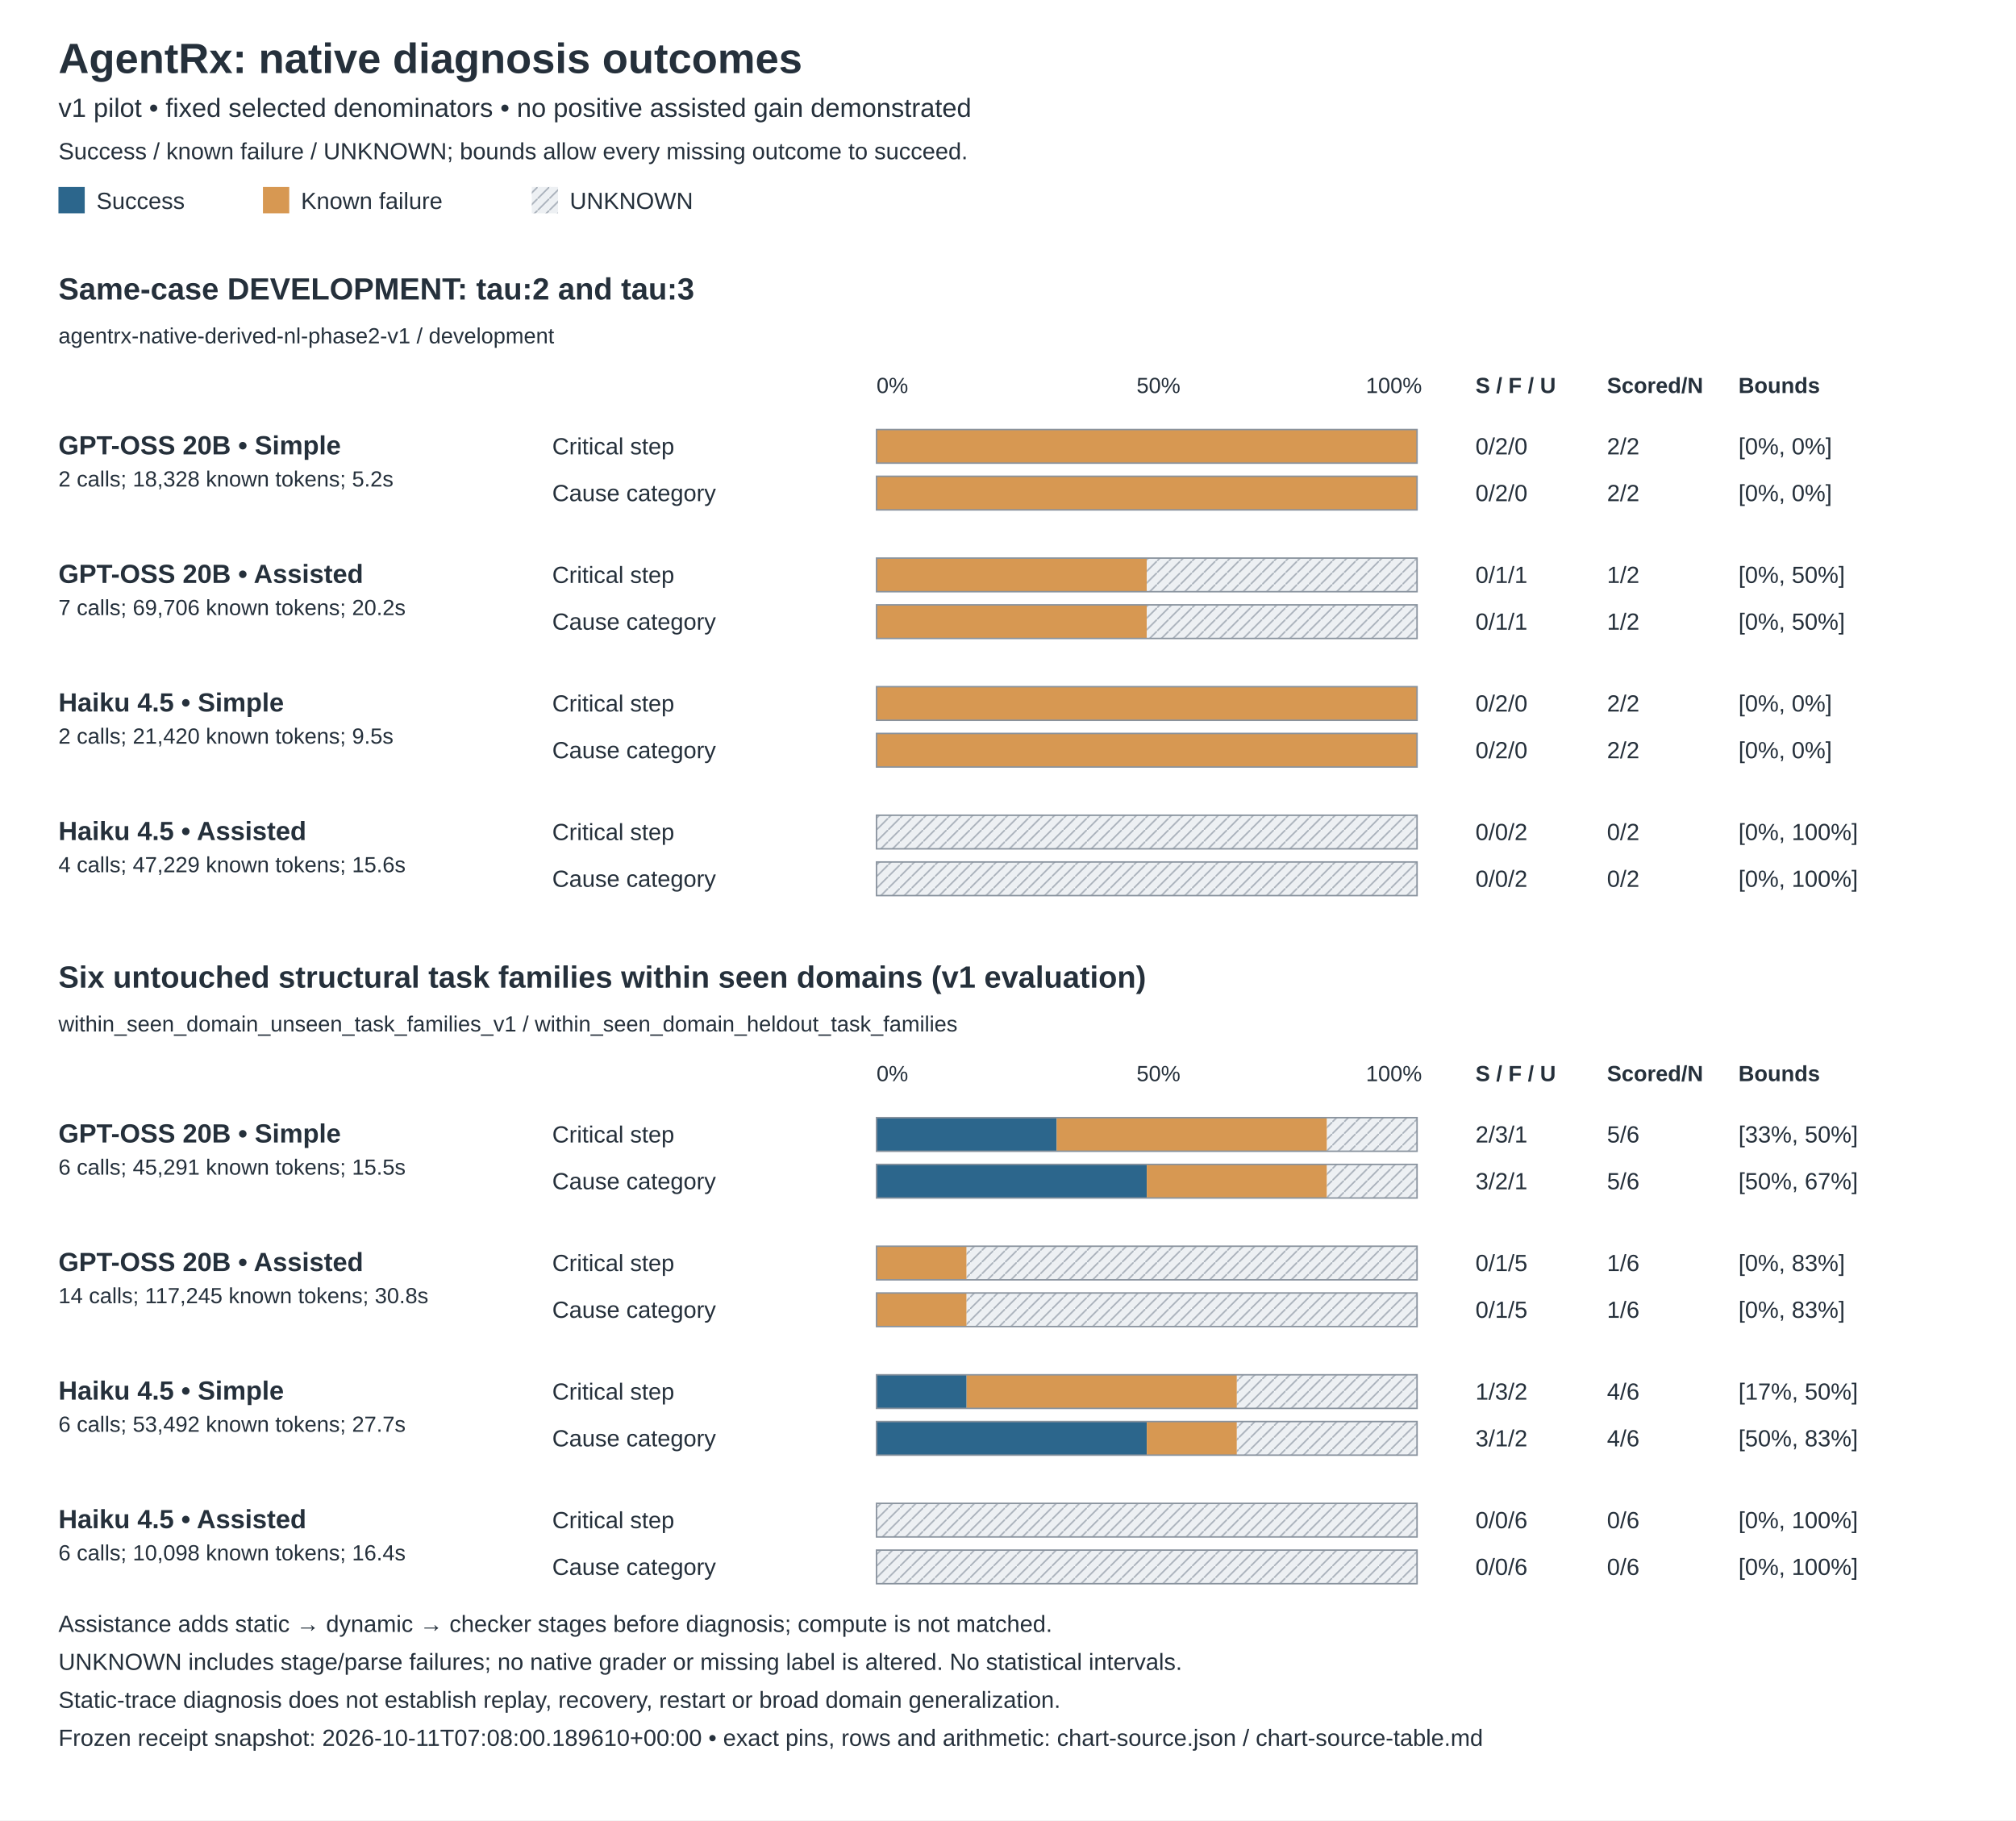
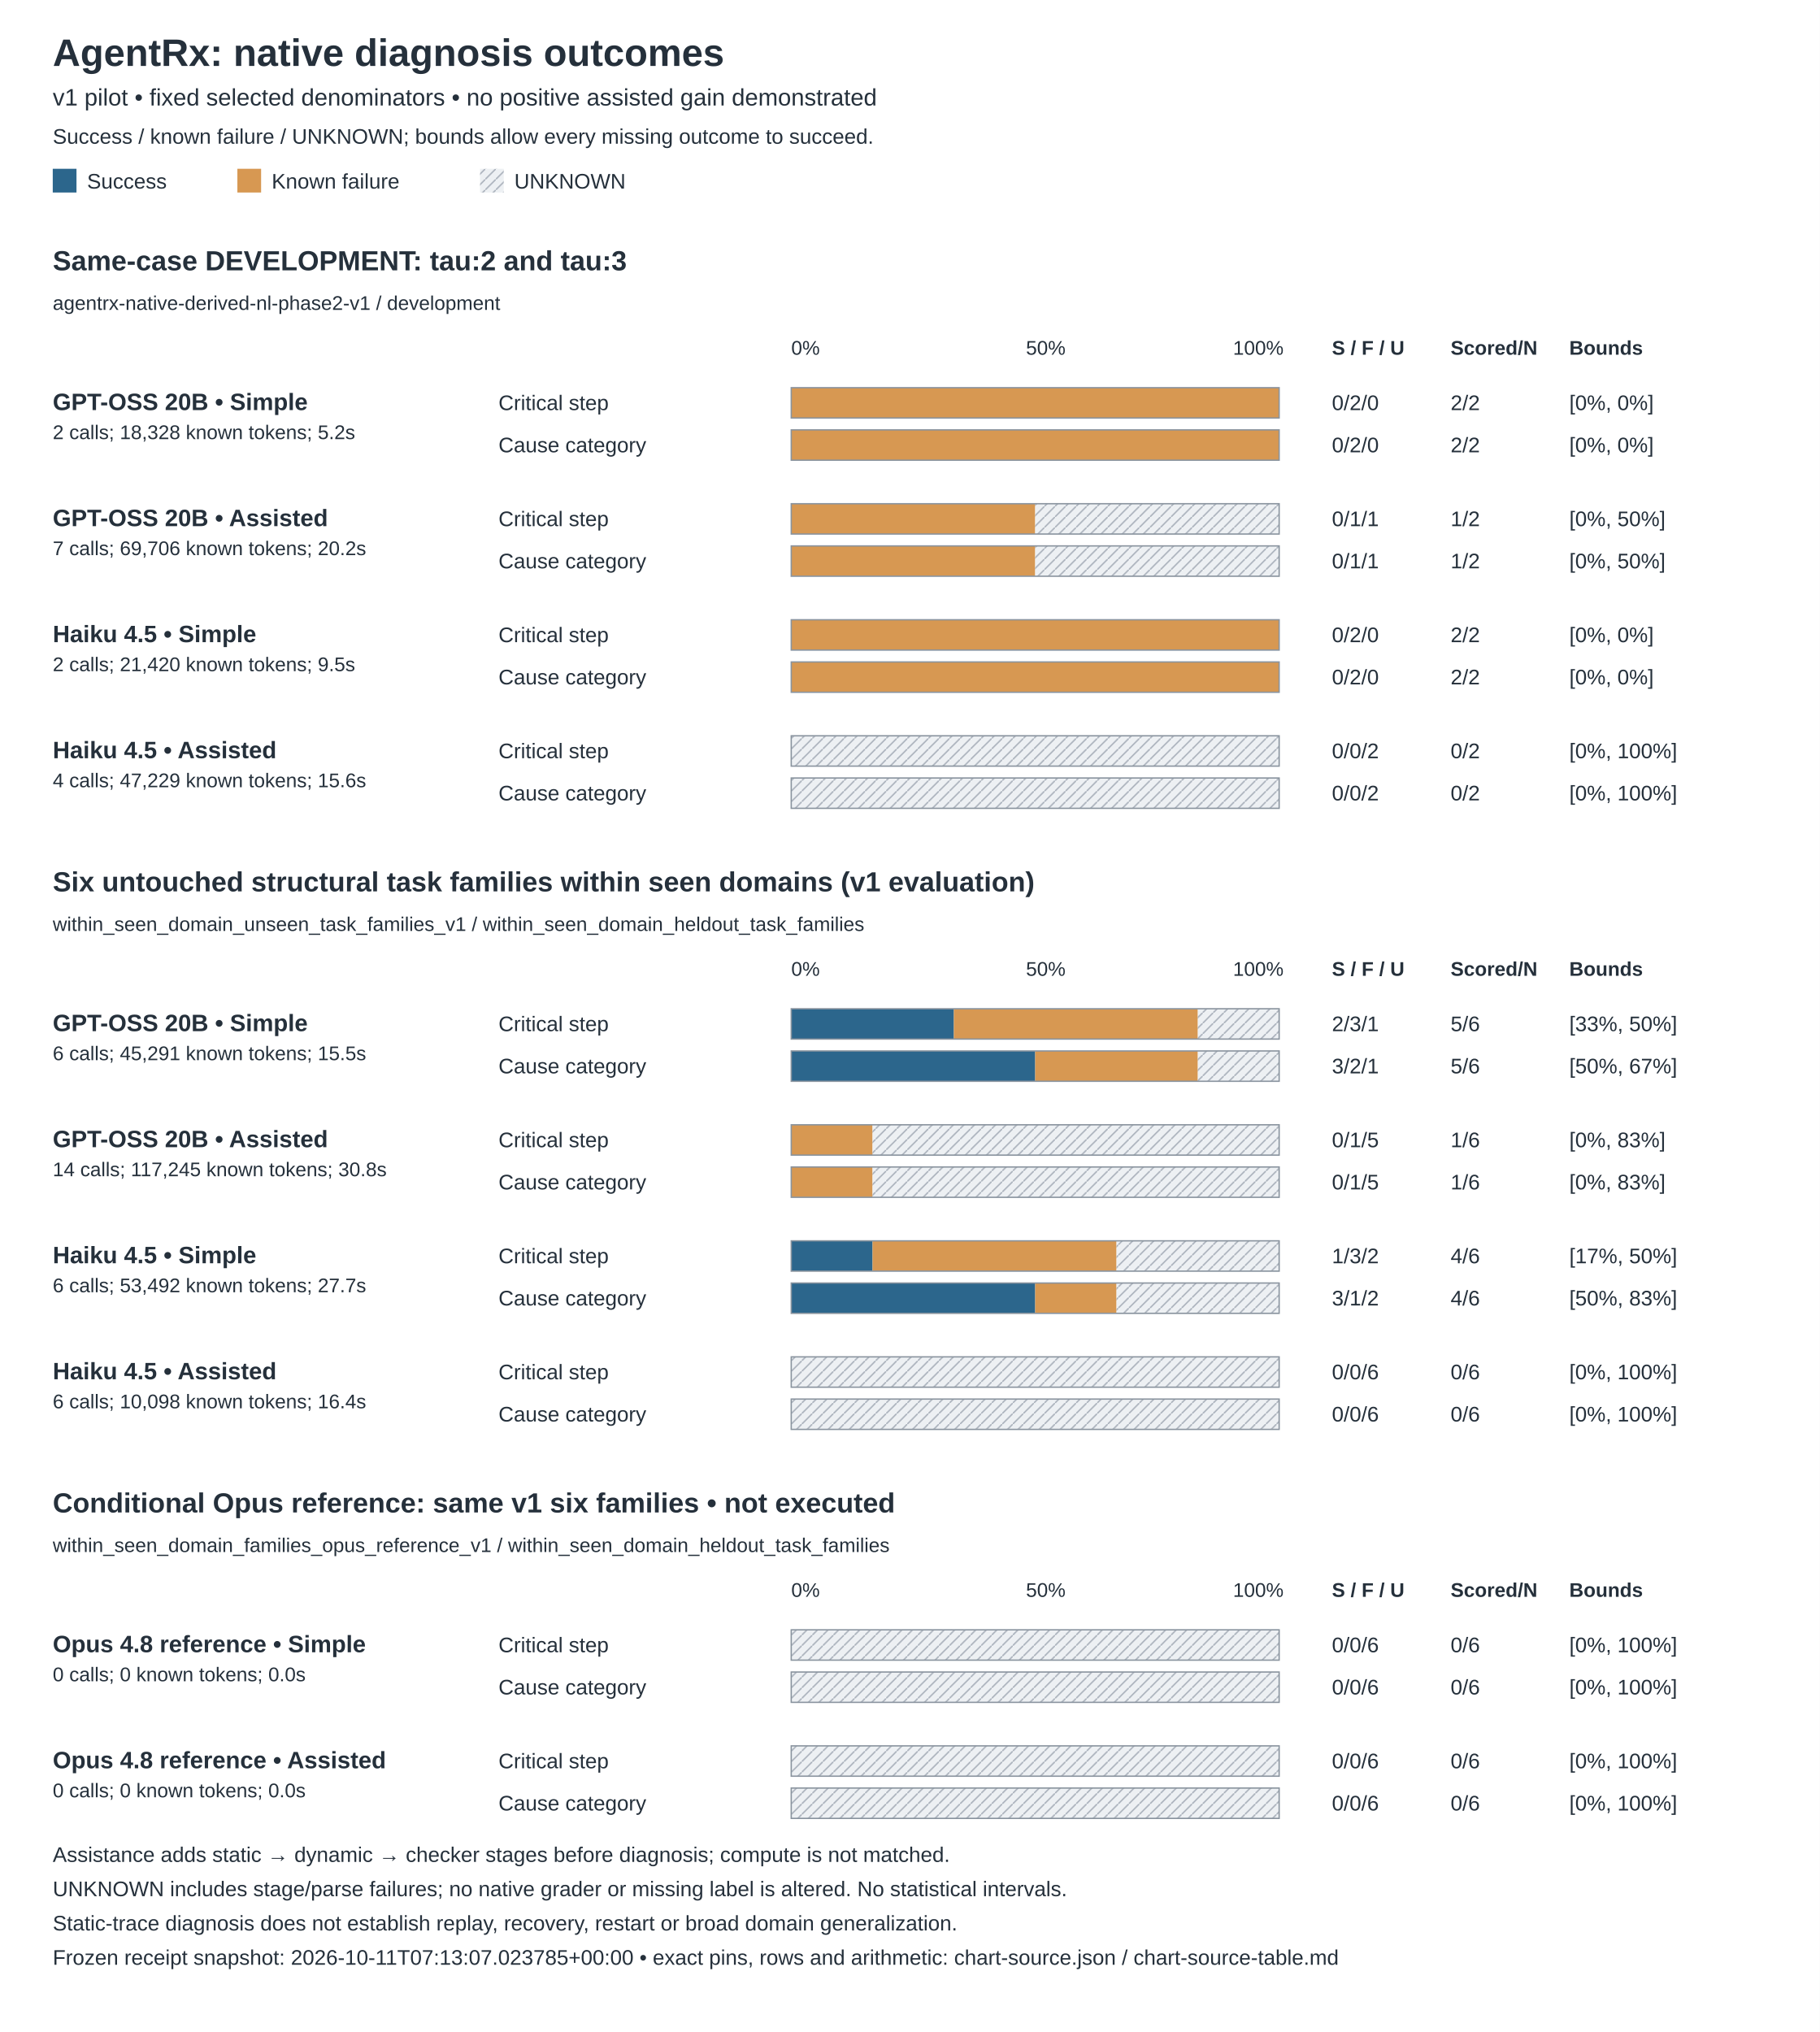
- <svg xmlns="http://www.w3.org/2000/svg" width="1380" height="1246" viewBox="0 0 1380 1246" role="img" aria-labelledby="title">
+ <svg xmlns="http://www.w3.org/2000/svg" width="1380" height="1541" viewBox="0 0 1380 1541" role="img" aria-labelledby="title">
  <defs>
    <pattern id="unknown" width="8" height="8" patternUnits="userSpaceOnUse">
      <rect width="8" height="8" fill="#edf0f3" />
      <path d="M0 8L8 0" stroke="#a7afb9" stroke-width="1" />
    </pattern>
  </defs>
  <rect width="100%" height="100%" fill="white" />
  <g font-family="Arial, Helvetica, sans-serif">
    <text x="40" y="50" font-size="29" font-weight="700" fill="#25303b">AgentRx: native diagnosis outcomes</text>
    <text x="40" y="80" font-size="18" font-weight="400" fill="#25303b">v1 pilot • fixed selected denominators • no positive assisted gain demonstrated</text>
    <text x="40" y="109" font-size="16" font-weight="400" fill="#25303b">Success / known failure / UNKNOWN; bounds allow every missing outcome to succeed.</text>
    <rect x="40" y="128" width="18" height="18" fill="#2c668c" stroke="none" />
    <text x="66" y="143" font-size="16" font-weight="400" fill="#25303b">Success</text>
    <rect x="180" y="128" width="18" height="18" fill="#d79852" stroke="none" />
    <text x="206" y="143" font-size="16" font-weight="400" fill="#25303b">Known failure</text>
    <rect x="364" y="128" width="18" height="18" fill="url(#unknown)" stroke="none" />
    <text x="390" y="143" font-size="16" font-weight="400" fill="#25303b">UNKNOWN</text>
    <text x="40" y="205" font-size="21" font-weight="700" fill="#25303b">Same-case DEVELOPMENT: tau:2 and tau:3</text>
    <text x="40" y="235" font-size="15" font-weight="400" fill="#25303b">agentrx-native-derived-nl-phase2-v1 / development</text>
    <text x="600" y="269" font-size="15" font-weight="400" fill="#25303b">0%</text>
    <text x="778" y="269" font-size="15" font-weight="400" fill="#25303b">50%</text>
    <text x="935" y="269" font-size="15" font-weight="400" fill="#25303b">100%</text>
    <text x="1010" y="269" font-size="15" font-weight="700" fill="#25303b">S / F / U</text>
    <text x="1100" y="269" font-size="15" font-weight="700" fill="#25303b">Scored/N</text>
    <text x="1190" y="269" font-size="15" font-weight="700" fill="#25303b">Bounds</text>
    <text x="40" y="311" font-size="18" font-weight="700" fill="#25303b">GPT-OSS 20B • Simple</text>
    <text x="40" y="333" font-size="15" font-weight="400" fill="#25303b">2 calls; 18,328 known tokens; 5.2s</text>
    <text x="378" y="311" font-size="16" font-weight="400" fill="#25303b">Critical step</text>
    <rect x="600" y="294" width="0.0" height="23" fill="#2c668c" stroke="none" />
    <rect x="600.0" y="294" width="370.0" height="23" fill="#d79852" stroke="none" />
    <rect x="970.0" y="294" width="0.0" height="23" fill="url(#unknown)" stroke="none" />
    <rect x="600" y="294" width="370" height="23" fill="none" stroke="#89939e" />
    <text x="1010" y="311" font-size="16" font-weight="400" fill="#25303b">0/2/0</text>
    <text x="1100" y="311" font-size="16" font-weight="400" fill="#25303b">2/2</text>
    <text x="1190" y="311" font-size="16" font-weight="400" fill="#25303b">[0%, 0%]</text>
    <text x="378" y="343" font-size="16" font-weight="400" fill="#25303b">Cause category</text>
    <rect x="600" y="326" width="0.0" height="23" fill="#2c668c" stroke="none" />
    <rect x="600.0" y="326" width="370.0" height="23" fill="#d79852" stroke="none" />
    <rect x="970.0" y="326" width="0.0" height="23" fill="url(#unknown)" stroke="none" />
    <rect x="600" y="326" width="370" height="23" fill="none" stroke="#89939e" />
    <text x="1010" y="343" font-size="16" font-weight="400" fill="#25303b">0/2/0</text>
    <text x="1100" y="343" font-size="16" font-weight="400" fill="#25303b">2/2</text>
    <text x="1190" y="343" font-size="16" font-weight="400" fill="#25303b">[0%, 0%]</text>
    <text x="40" y="399" font-size="18" font-weight="700" fill="#25303b">GPT-OSS 20B • Assisted</text>
    <text x="40" y="421" font-size="15" font-weight="400" fill="#25303b">7 calls; 69,706 known tokens; 20.2s</text>
    <text x="378" y="399" font-size="16" font-weight="400" fill="#25303b">Critical step</text>
    <rect x="600" y="382" width="0.0" height="23" fill="#2c668c" stroke="none" />
    <rect x="600.0" y="382" width="185.0" height="23" fill="#d79852" stroke="none" />
    <rect x="785.0" y="382" width="185.0" height="23" fill="url(#unknown)" stroke="none" />
    <rect x="600" y="382" width="370" height="23" fill="none" stroke="#89939e" />
    <text x="1010" y="399" font-size="16" font-weight="400" fill="#25303b">0/1/1</text>
    <text x="1100" y="399" font-size="16" font-weight="400" fill="#25303b">1/2</text>
    <text x="1190" y="399" font-size="16" font-weight="400" fill="#25303b">[0%, 50%]</text>
    <text x="378" y="431" font-size="16" font-weight="400" fill="#25303b">Cause category</text>
    <rect x="600" y="414" width="0.0" height="23" fill="#2c668c" stroke="none" />
    <rect x="600.0" y="414" width="185.0" height="23" fill="#d79852" stroke="none" />
    <rect x="785.0" y="414" width="185.0" height="23" fill="url(#unknown)" stroke="none" />
    <rect x="600" y="414" width="370" height="23" fill="none" stroke="#89939e" />
    <text x="1010" y="431" font-size="16" font-weight="400" fill="#25303b">0/1/1</text>
    <text x="1100" y="431" font-size="16" font-weight="400" fill="#25303b">1/2</text>
    <text x="1190" y="431" font-size="16" font-weight="400" fill="#25303b">[0%, 50%]</text>
    <text x="40" y="487" font-size="18" font-weight="700" fill="#25303b">Haiku 4.5 • Simple</text>
    <text x="40" y="509" font-size="15" font-weight="400" fill="#25303b">2 calls; 21,420 known tokens; 9.5s</text>
    <text x="378" y="487" font-size="16" font-weight="400" fill="#25303b">Critical step</text>
    <rect x="600" y="470" width="0.0" height="23" fill="#2c668c" stroke="none" />
    <rect x="600.0" y="470" width="370.0" height="23" fill="#d79852" stroke="none" />
    <rect x="970.0" y="470" width="0.0" height="23" fill="url(#unknown)" stroke="none" />
    <rect x="600" y="470" width="370" height="23" fill="none" stroke="#89939e" />
    <text x="1010" y="487" font-size="16" font-weight="400" fill="#25303b">0/2/0</text>
    <text x="1100" y="487" font-size="16" font-weight="400" fill="#25303b">2/2</text>
    <text x="1190" y="487" font-size="16" font-weight="400" fill="#25303b">[0%, 0%]</text>
    <text x="378" y="519" font-size="16" font-weight="400" fill="#25303b">Cause category</text>
    <rect x="600" y="502" width="0.0" height="23" fill="#2c668c" stroke="none" />
    <rect x="600.0" y="502" width="370.0" height="23" fill="#d79852" stroke="none" />
    <rect x="970.0" y="502" width="0.0" height="23" fill="url(#unknown)" stroke="none" />
    <rect x="600" y="502" width="370" height="23" fill="none" stroke="#89939e" />
    <text x="1010" y="519" font-size="16" font-weight="400" fill="#25303b">0/2/0</text>
    <text x="1100" y="519" font-size="16" font-weight="400" fill="#25303b">2/2</text>
    <text x="1190" y="519" font-size="16" font-weight="400" fill="#25303b">[0%, 0%]</text>
    <text x="40" y="575" font-size="18" font-weight="700" fill="#25303b">Haiku 4.5 • Assisted</text>
    <text x="40" y="597" font-size="15" font-weight="400" fill="#25303b">4 calls; 47,229 known tokens; 15.6s</text>
    <text x="378" y="575" font-size="16" font-weight="400" fill="#25303b">Critical step</text>
    <rect x="600" y="558" width="0.0" height="23" fill="#2c668c" stroke="none" />
    <rect x="600.0" y="558" width="0.0" height="23" fill="#d79852" stroke="none" />
    <rect x="600.0" y="558" width="370.0" height="23" fill="url(#unknown)" stroke="none" />
    <rect x="600" y="558" width="370" height="23" fill="none" stroke="#89939e" />
    <text x="1010" y="575" font-size="16" font-weight="400" fill="#25303b">0/0/2</text>
    <text x="1100" y="575" font-size="16" font-weight="400" fill="#25303b">0/2</text>
    <text x="1190" y="575" font-size="16" font-weight="400" fill="#25303b">[0%, 100%]</text>
    <text x="378" y="607" font-size="16" font-weight="400" fill="#25303b">Cause category</text>
    <rect x="600" y="590" width="0.0" height="23" fill="#2c668c" stroke="none" />
    <rect x="600.0" y="590" width="0.0" height="23" fill="#d79852" stroke="none" />
    <rect x="600.0" y="590" width="370.0" height="23" fill="url(#unknown)" stroke="none" />
    <rect x="600" y="590" width="370" height="23" fill="none" stroke="#89939e" />
    <text x="1010" y="607" font-size="16" font-weight="400" fill="#25303b">0/0/2</text>
    <text x="1100" y="607" font-size="16" font-weight="400" fill="#25303b">0/2</text>
    <text x="1190" y="607" font-size="16" font-weight="400" fill="#25303b">[0%, 100%]</text>
    <text x="40" y="676" font-size="21" font-weight="700" fill="#25303b">Six untouched structural task families within seen domains (v1 evaluation)</text>
    <text x="40" y="706" font-size="15" font-weight="400" fill="#25303b">within_seen_domain_unseen_task_families_v1 / within_seen_domain_heldout_task_families</text>
    <text x="600" y="740" font-size="15" font-weight="400" fill="#25303b">0%</text>
    <text x="778" y="740" font-size="15" font-weight="400" fill="#25303b">50%</text>
    <text x="935" y="740" font-size="15" font-weight="400" fill="#25303b">100%</text>
    <text x="1010" y="740" font-size="15" font-weight="700" fill="#25303b">S / F / U</text>
    <text x="1100" y="740" font-size="15" font-weight="700" fill="#25303b">Scored/N</text>
    <text x="1190" y="740" font-size="15" font-weight="700" fill="#25303b">Bounds</text>
    <text x="40" y="782" font-size="18" font-weight="700" fill="#25303b">GPT-OSS 20B • Simple</text>
    <text x="40" y="804" font-size="15" font-weight="400" fill="#25303b">6 calls; 45,291 known tokens; 15.5s</text>
    <text x="378" y="782" font-size="16" font-weight="400" fill="#25303b">Critical step</text>
    <rect x="600" y="765" width="123.333" height="23" fill="#2c668c" stroke="none" />
    <rect x="723.333" y="765" width="185.0" height="23" fill="#d79852" stroke="none" />
    <rect x="908.333" y="765" width="61.667" height="23" fill="url(#unknown)" stroke="none" />
    <rect x="600" y="765" width="370" height="23" fill="none" stroke="#89939e" />
    <text x="1010" y="782" font-size="16" font-weight="400" fill="#25303b">2/3/1</text>
    <text x="1100" y="782" font-size="16" font-weight="400" fill="#25303b">5/6</text>
    <text x="1190" y="782" font-size="16" font-weight="400" fill="#25303b">[33%, 50%]</text>
    <text x="378" y="814" font-size="16" font-weight="400" fill="#25303b">Cause category</text>
    <rect x="600" y="797" width="185.0" height="23" fill="#2c668c" stroke="none" />
    <rect x="785.0" y="797" width="123.333" height="23" fill="#d79852" stroke="none" />
    <rect x="908.333" y="797" width="61.667" height="23" fill="url(#unknown)" stroke="none" />
    <rect x="600" y="797" width="370" height="23" fill="none" stroke="#89939e" />
    <text x="1010" y="814" font-size="16" font-weight="400" fill="#25303b">3/2/1</text>
    <text x="1100" y="814" font-size="16" font-weight="400" fill="#25303b">5/6</text>
    <text x="1190" y="814" font-size="16" font-weight="400" fill="#25303b">[50%, 67%]</text>
    <text x="40" y="870" font-size="18" font-weight="700" fill="#25303b">GPT-OSS 20B • Assisted</text>
    <text x="40" y="892" font-size="15" font-weight="400" fill="#25303b">14 calls; 117,245 known tokens; 30.8s</text>
    <text x="378" y="870" font-size="16" font-weight="400" fill="#25303b">Critical step</text>
    <rect x="600" y="853" width="0.0" height="23" fill="#2c668c" stroke="none" />
    <rect x="600.0" y="853" width="61.667" height="23" fill="#d79852" stroke="none" />
    <rect x="661.667" y="853" width="308.333" height="23" fill="url(#unknown)" stroke="none" />
    <rect x="600" y="853" width="370" height="23" fill="none" stroke="#89939e" />
    <text x="1010" y="870" font-size="16" font-weight="400" fill="#25303b">0/1/5</text>
    <text x="1100" y="870" font-size="16" font-weight="400" fill="#25303b">1/6</text>
    <text x="1190" y="870" font-size="16" font-weight="400" fill="#25303b">[0%, 83%]</text>
    <text x="378" y="902" font-size="16" font-weight="400" fill="#25303b">Cause category</text>
    <rect x="600" y="885" width="0.0" height="23" fill="#2c668c" stroke="none" />
    <rect x="600.0" y="885" width="61.667" height="23" fill="#d79852" stroke="none" />
    <rect x="661.667" y="885" width="308.333" height="23" fill="url(#unknown)" stroke="none" />
    <rect x="600" y="885" width="370" height="23" fill="none" stroke="#89939e" />
    <text x="1010" y="902" font-size="16" font-weight="400" fill="#25303b">0/1/5</text>
    <text x="1100" y="902" font-size="16" font-weight="400" fill="#25303b">1/6</text>
    <text x="1190" y="902" font-size="16" font-weight="400" fill="#25303b">[0%, 83%]</text>
    <text x="40" y="958" font-size="18" font-weight="700" fill="#25303b">Haiku 4.5 • Simple</text>
    <text x="40" y="980" font-size="15" font-weight="400" fill="#25303b">6 calls; 53,492 known tokens; 27.7s</text>
    <text x="378" y="958" font-size="16" font-weight="400" fill="#25303b">Critical step</text>
    <rect x="600" y="941" width="61.667" height="23" fill="#2c668c" stroke="none" />
    <rect x="661.667" y="941" width="185.0" height="23" fill="#d79852" stroke="none" />
    <rect x="846.667" y="941" width="123.333" height="23" fill="url(#unknown)" stroke="none" />
    <rect x="600" y="941" width="370" height="23" fill="none" stroke="#89939e" />
    <text x="1010" y="958" font-size="16" font-weight="400" fill="#25303b">1/3/2</text>
    <text x="1100" y="958" font-size="16" font-weight="400" fill="#25303b">4/6</text>
    <text x="1190" y="958" font-size="16" font-weight="400" fill="#25303b">[17%, 50%]</text>
    <text x="378" y="990" font-size="16" font-weight="400" fill="#25303b">Cause category</text>
    <rect x="600" y="973" width="185.0" height="23" fill="#2c668c" stroke="none" />
    <rect x="785.0" y="973" width="61.667" height="23" fill="#d79852" stroke="none" />
    <rect x="846.667" y="973" width="123.333" height="23" fill="url(#unknown)" stroke="none" />
    <rect x="600" y="973" width="370" height="23" fill="none" stroke="#89939e" />
    <text x="1010" y="990" font-size="16" font-weight="400" fill="#25303b">3/1/2</text>
    <text x="1100" y="990" font-size="16" font-weight="400" fill="#25303b">4/6</text>
    <text x="1190" y="990" font-size="16" font-weight="400" fill="#25303b">[50%, 83%]</text>
    <text x="40" y="1046" font-size="18" font-weight="700" fill="#25303b">Haiku 4.5 • Assisted</text>
    <text x="40" y="1068" font-size="15" font-weight="400" fill="#25303b">6 calls; 10,098 known tokens; 16.4s</text>
    <text x="378" y="1046" font-size="16" font-weight="400" fill="#25303b">Critical step</text>
    <rect x="600" y="1029" width="0.0" height="23" fill="#2c668c" stroke="none" />
    <rect x="600.0" y="1029" width="0.0" height="23" fill="#d79852" stroke="none" />
    <rect x="600.0" y="1029" width="370.0" height="23" fill="url(#unknown)" stroke="none" />
    <rect x="600" y="1029" width="370" height="23" fill="none" stroke="#89939e" />
    <text x="1010" y="1046" font-size="16" font-weight="400" fill="#25303b">0/0/6</text>
    <text x="1100" y="1046" font-size="16" font-weight="400" fill="#25303b">0/6</text>
    <text x="1190" y="1046" font-size="16" font-weight="400" fill="#25303b">[0%, 100%]</text>
    <text x="378" y="1078" font-size="16" font-weight="400" fill="#25303b">Cause category</text>
    <rect x="600" y="1061" width="0.0" height="23" fill="#2c668c" stroke="none" />
    <rect x="600.0" y="1061" width="0.0" height="23" fill="#d79852" stroke="none" />
    <rect x="600.0" y="1061" width="370.0" height="23" fill="url(#unknown)" stroke="none" />
    <rect x="600" y="1061" width="370" height="23" fill="none" stroke="#89939e" />
    <text x="1010" y="1078" font-size="16" font-weight="400" fill="#25303b">0/0/6</text>
    <text x="1100" y="1078" font-size="16" font-weight="400" fill="#25303b">0/6</text>
    <text x="1190" y="1078" font-size="16" font-weight="400" fill="#25303b">[0%, 100%]</text>
-     <text x="40" y="1117" font-size="16" font-weight="400" fill="#25303b">Assistance adds static → dynamic → checker stages before diagnosis; compute is not matched.</text>
-     <text x="40" y="1143" font-size="16" font-weight="400" fill="#25303b">UNKNOWN includes stage/parse failures; no native grader or missing label is altered. No statistical intervals.</text>
-     <text x="40" y="1169" font-size="16" font-weight="400" fill="#25303b">Static-trace diagnosis does not establish replay, recovery, restart or broad domain generalization.</text>
-     <text x="40" y="1195" font-size="16" font-weight="400" fill="#25303b">Frozen receipt snapshot: 2026-10-11T07:08:00.189610+00:00 • exact pins, rows and arithmetic: chart-source.json / chart-source-table.md</text>
+     <text x="40" y="1147" font-size="21" font-weight="700" fill="#25303b">Conditional Opus reference: same v1 six families • not executed</text>
+     <text x="40" y="1177" font-size="15" font-weight="400" fill="#25303b">within_seen_domain_families_opus_reference_v1 / within_seen_domain_heldout_task_families</text>
+     <text x="600" y="1211" font-size="15" font-weight="400" fill="#25303b">0%</text>
+     <text x="778" y="1211" font-size="15" font-weight="400" fill="#25303b">50%</text>
+     <text x="935" y="1211" font-size="15" font-weight="400" fill="#25303b">100%</text>
+     <text x="1010" y="1211" font-size="15" font-weight="700" fill="#25303b">S / F / U</text>
+     <text x="1100" y="1211" font-size="15" font-weight="700" fill="#25303b">Scored/N</text>
+     <text x="1190" y="1211" font-size="15" font-weight="700" fill="#25303b">Bounds</text>
+     <text x="40" y="1253" font-size="18" font-weight="700" fill="#25303b">Opus 4.8 reference • Simple</text>
+     <text x="40" y="1275" font-size="15" font-weight="400" fill="#25303b">0 calls; 0 known tokens; 0.0s</text>
+     <text x="378" y="1253" font-size="16" font-weight="400" fill="#25303b">Critical step</text>
+     <rect x="600" y="1236" width="0.0" height="23" fill="#2c668c" stroke="none" />
+     <rect x="600.0" y="1236" width="0.0" height="23" fill="#d79852" stroke="none" />
+     <rect x="600.0" y="1236" width="370.0" height="23" fill="url(#unknown)" stroke="none" />
+     <rect x="600" y="1236" width="370" height="23" fill="none" stroke="#89939e" />
+     <text x="1010" y="1253" font-size="16" font-weight="400" fill="#25303b">0/0/6</text>
+     <text x="1100" y="1253" font-size="16" font-weight="400" fill="#25303b">0/6</text>
+     <text x="1190" y="1253" font-size="16" font-weight="400" fill="#25303b">[0%, 100%]</text>
+     <text x="378" y="1285" font-size="16" font-weight="400" fill="#25303b">Cause category</text>
+     <rect x="600" y="1268" width="0.0" height="23" fill="#2c668c" stroke="none" />
+     <rect x="600.0" y="1268" width="0.0" height="23" fill="#d79852" stroke="none" />
+     <rect x="600.0" y="1268" width="370.0" height="23" fill="url(#unknown)" stroke="none" />
+     <rect x="600" y="1268" width="370" height="23" fill="none" stroke="#89939e" />
+     <text x="1010" y="1285" font-size="16" font-weight="400" fill="#25303b">0/0/6</text>
+     <text x="1100" y="1285" font-size="16" font-weight="400" fill="#25303b">0/6</text>
+     <text x="1190" y="1285" font-size="16" font-weight="400" fill="#25303b">[0%, 100%]</text>
+     <text x="40" y="1341" font-size="18" font-weight="700" fill="#25303b">Opus 4.8 reference • Assisted</text>
+     <text x="40" y="1363" font-size="15" font-weight="400" fill="#25303b">0 calls; 0 known tokens; 0.0s</text>
+     <text x="378" y="1341" font-size="16" font-weight="400" fill="#25303b">Critical step</text>
+     <rect x="600" y="1324" width="0.0" height="23" fill="#2c668c" stroke="none" />
+     <rect x="600.0" y="1324" width="0.0" height="23" fill="#d79852" stroke="none" />
+     <rect x="600.0" y="1324" width="370.0" height="23" fill="url(#unknown)" stroke="none" />
+     <rect x="600" y="1324" width="370" height="23" fill="none" stroke="#89939e" />
+     <text x="1010" y="1341" font-size="16" font-weight="400" fill="#25303b">0/0/6</text>
+     <text x="1100" y="1341" font-size="16" font-weight="400" fill="#25303b">0/6</text>
+     <text x="1190" y="1341" font-size="16" font-weight="400" fill="#25303b">[0%, 100%]</text>
+     <text x="378" y="1373" font-size="16" font-weight="400" fill="#25303b">Cause category</text>
+     <rect x="600" y="1356" width="0.0" height="23" fill="#2c668c" stroke="none" />
+     <rect x="600.0" y="1356" width="0.0" height="23" fill="#d79852" stroke="none" />
+     <rect x="600.0" y="1356" width="370.0" height="23" fill="url(#unknown)" stroke="none" />
+     <rect x="600" y="1356" width="370" height="23" fill="none" stroke="#89939e" />
+     <text x="1010" y="1373" font-size="16" font-weight="400" fill="#25303b">0/0/6</text>
+     <text x="1100" y="1373" font-size="16" font-weight="400" fill="#25303b">0/6</text>
+     <text x="1190" y="1373" font-size="16" font-weight="400" fill="#25303b">[0%, 100%]</text>
+     <text x="40" y="1412" font-size="16" font-weight="400" fill="#25303b">Assistance adds static → dynamic → checker stages before diagnosis; compute is not matched.</text>
+     <text x="40" y="1438" font-size="16" font-weight="400" fill="#25303b">UNKNOWN includes stage/parse failures; no native grader or missing label is altered. No statistical intervals.</text>
+     <text x="40" y="1464" font-size="16" font-weight="400" fill="#25303b">Static-trace diagnosis does not establish replay, recovery, restart or broad domain generalization.</text>
+     <text x="40" y="1490" font-size="16" font-weight="400" fill="#25303b">Frozen receipt snapshot: 2026-10-11T07:13:07.023785+00:00 • exact pins, rows and arithmetic: chart-source.json / chart-source-table.md</text>
  </g>
</svg>
